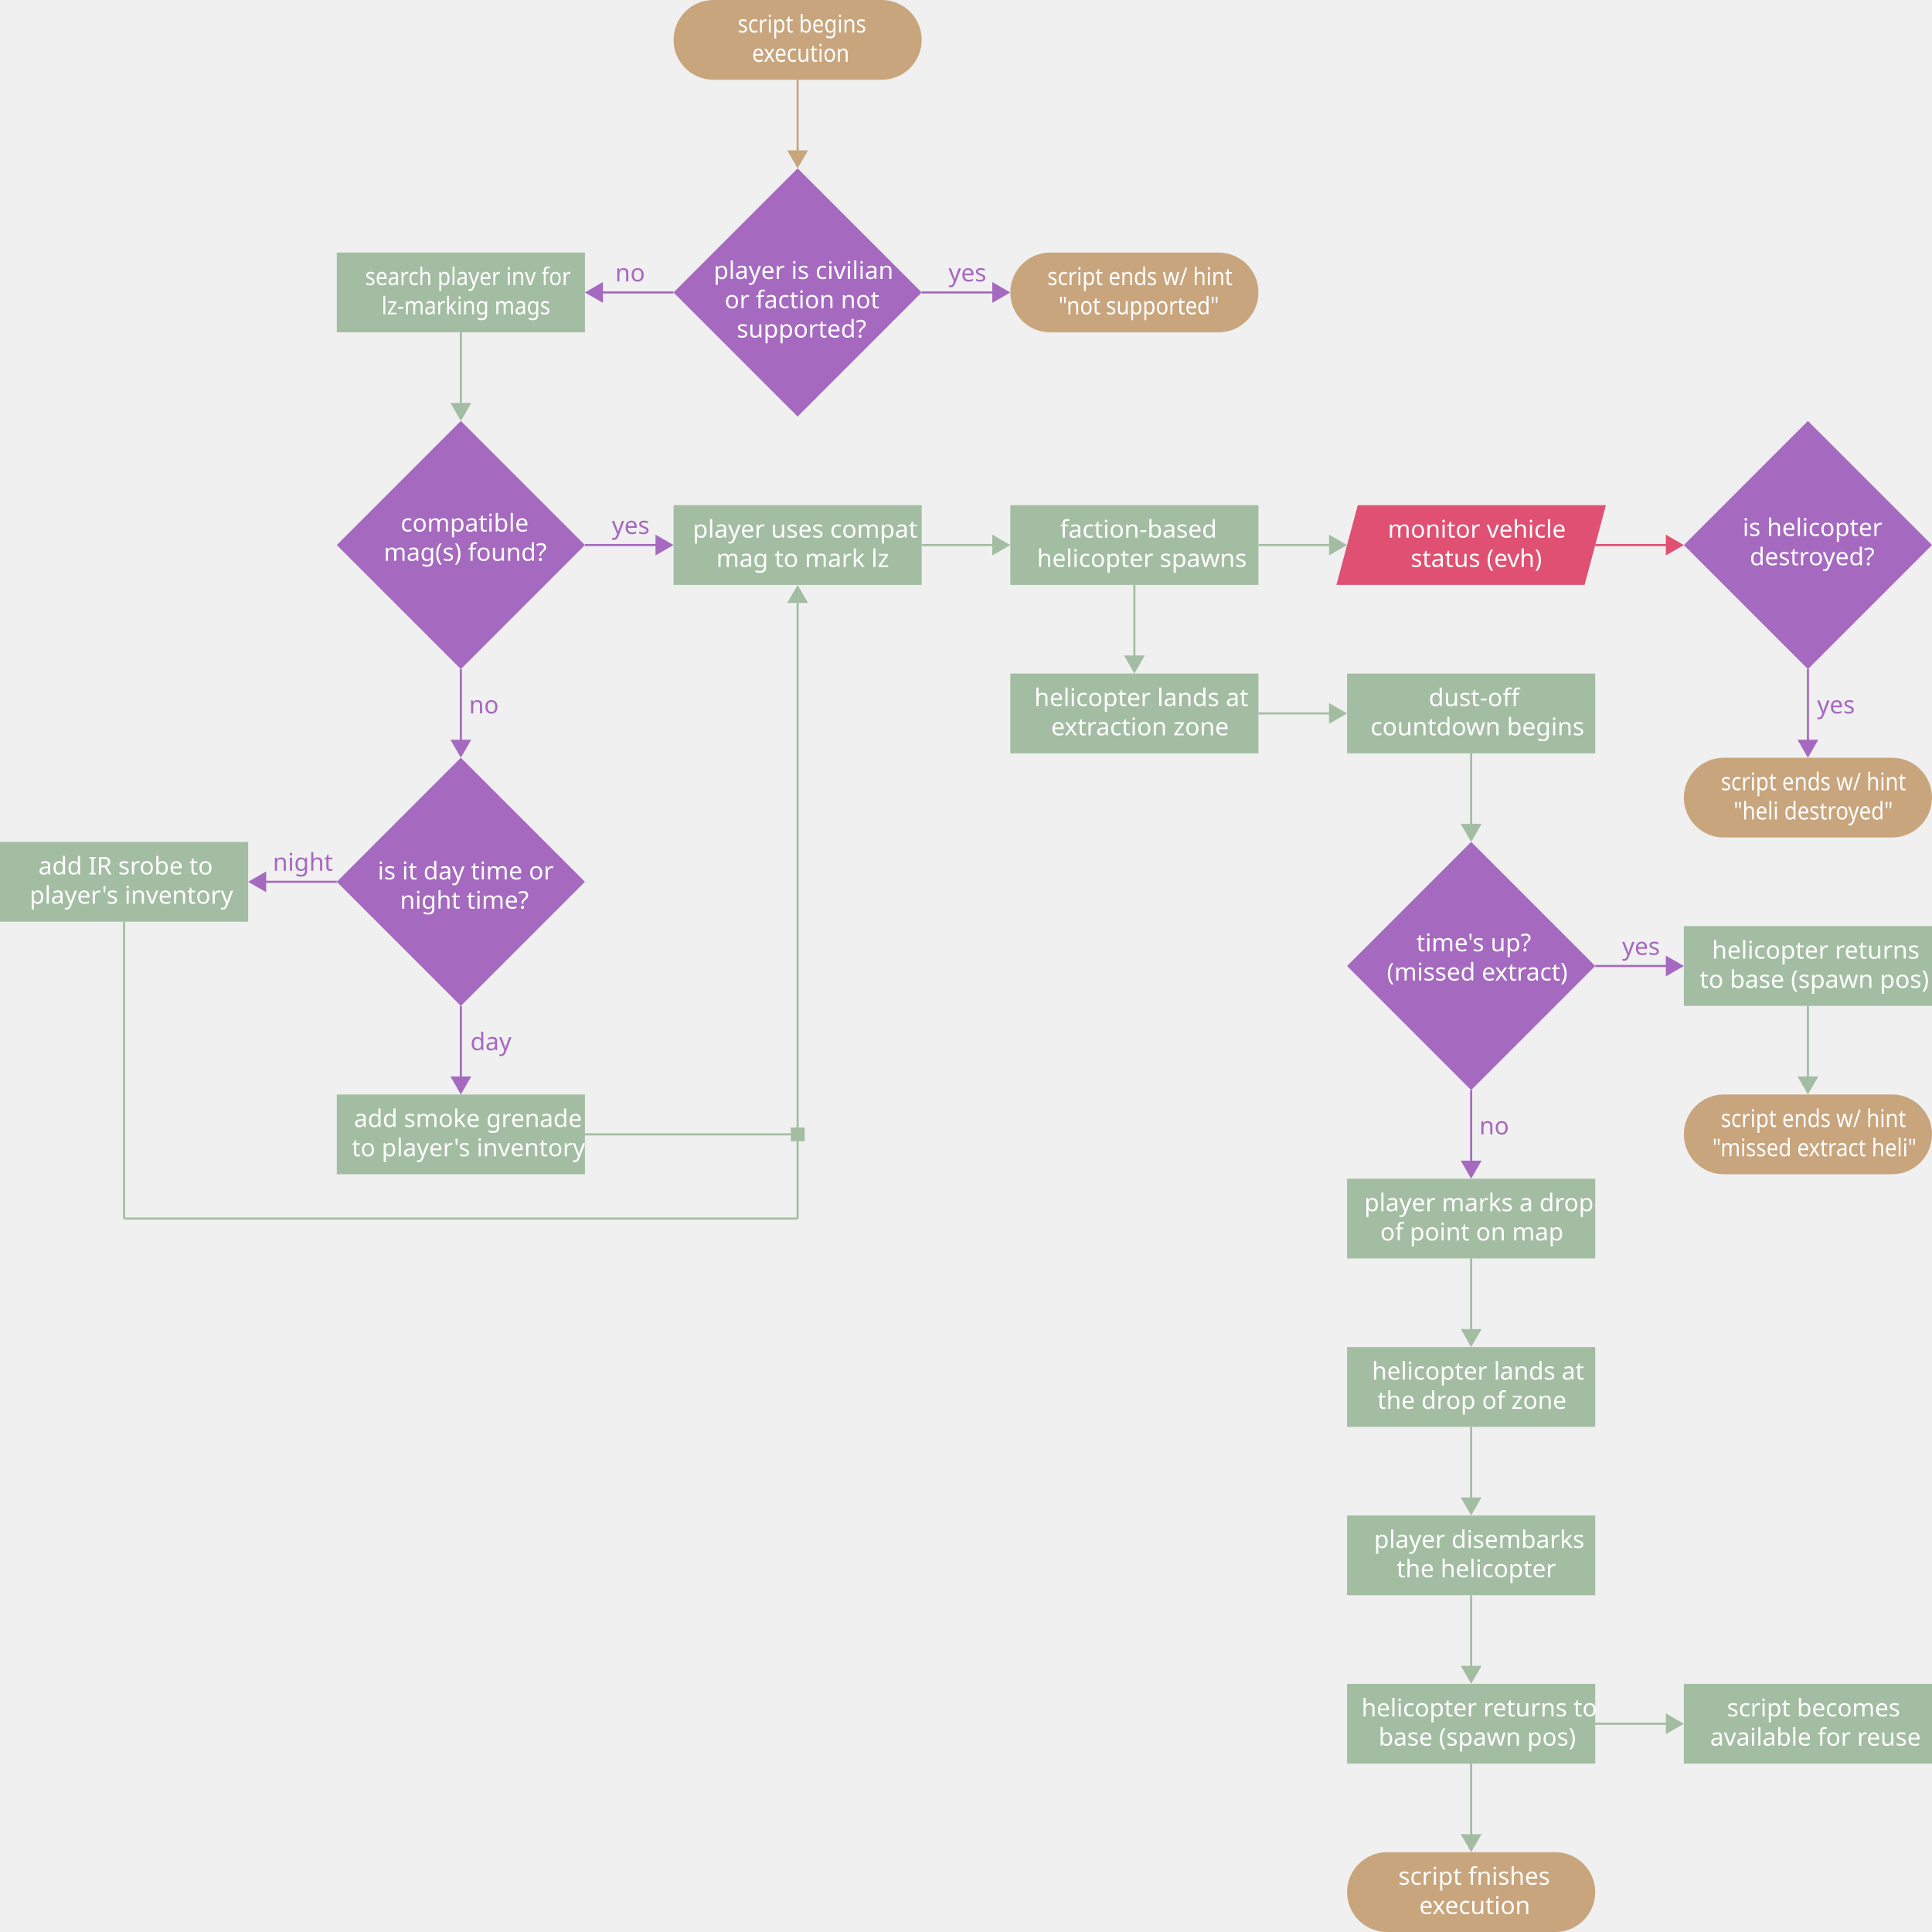
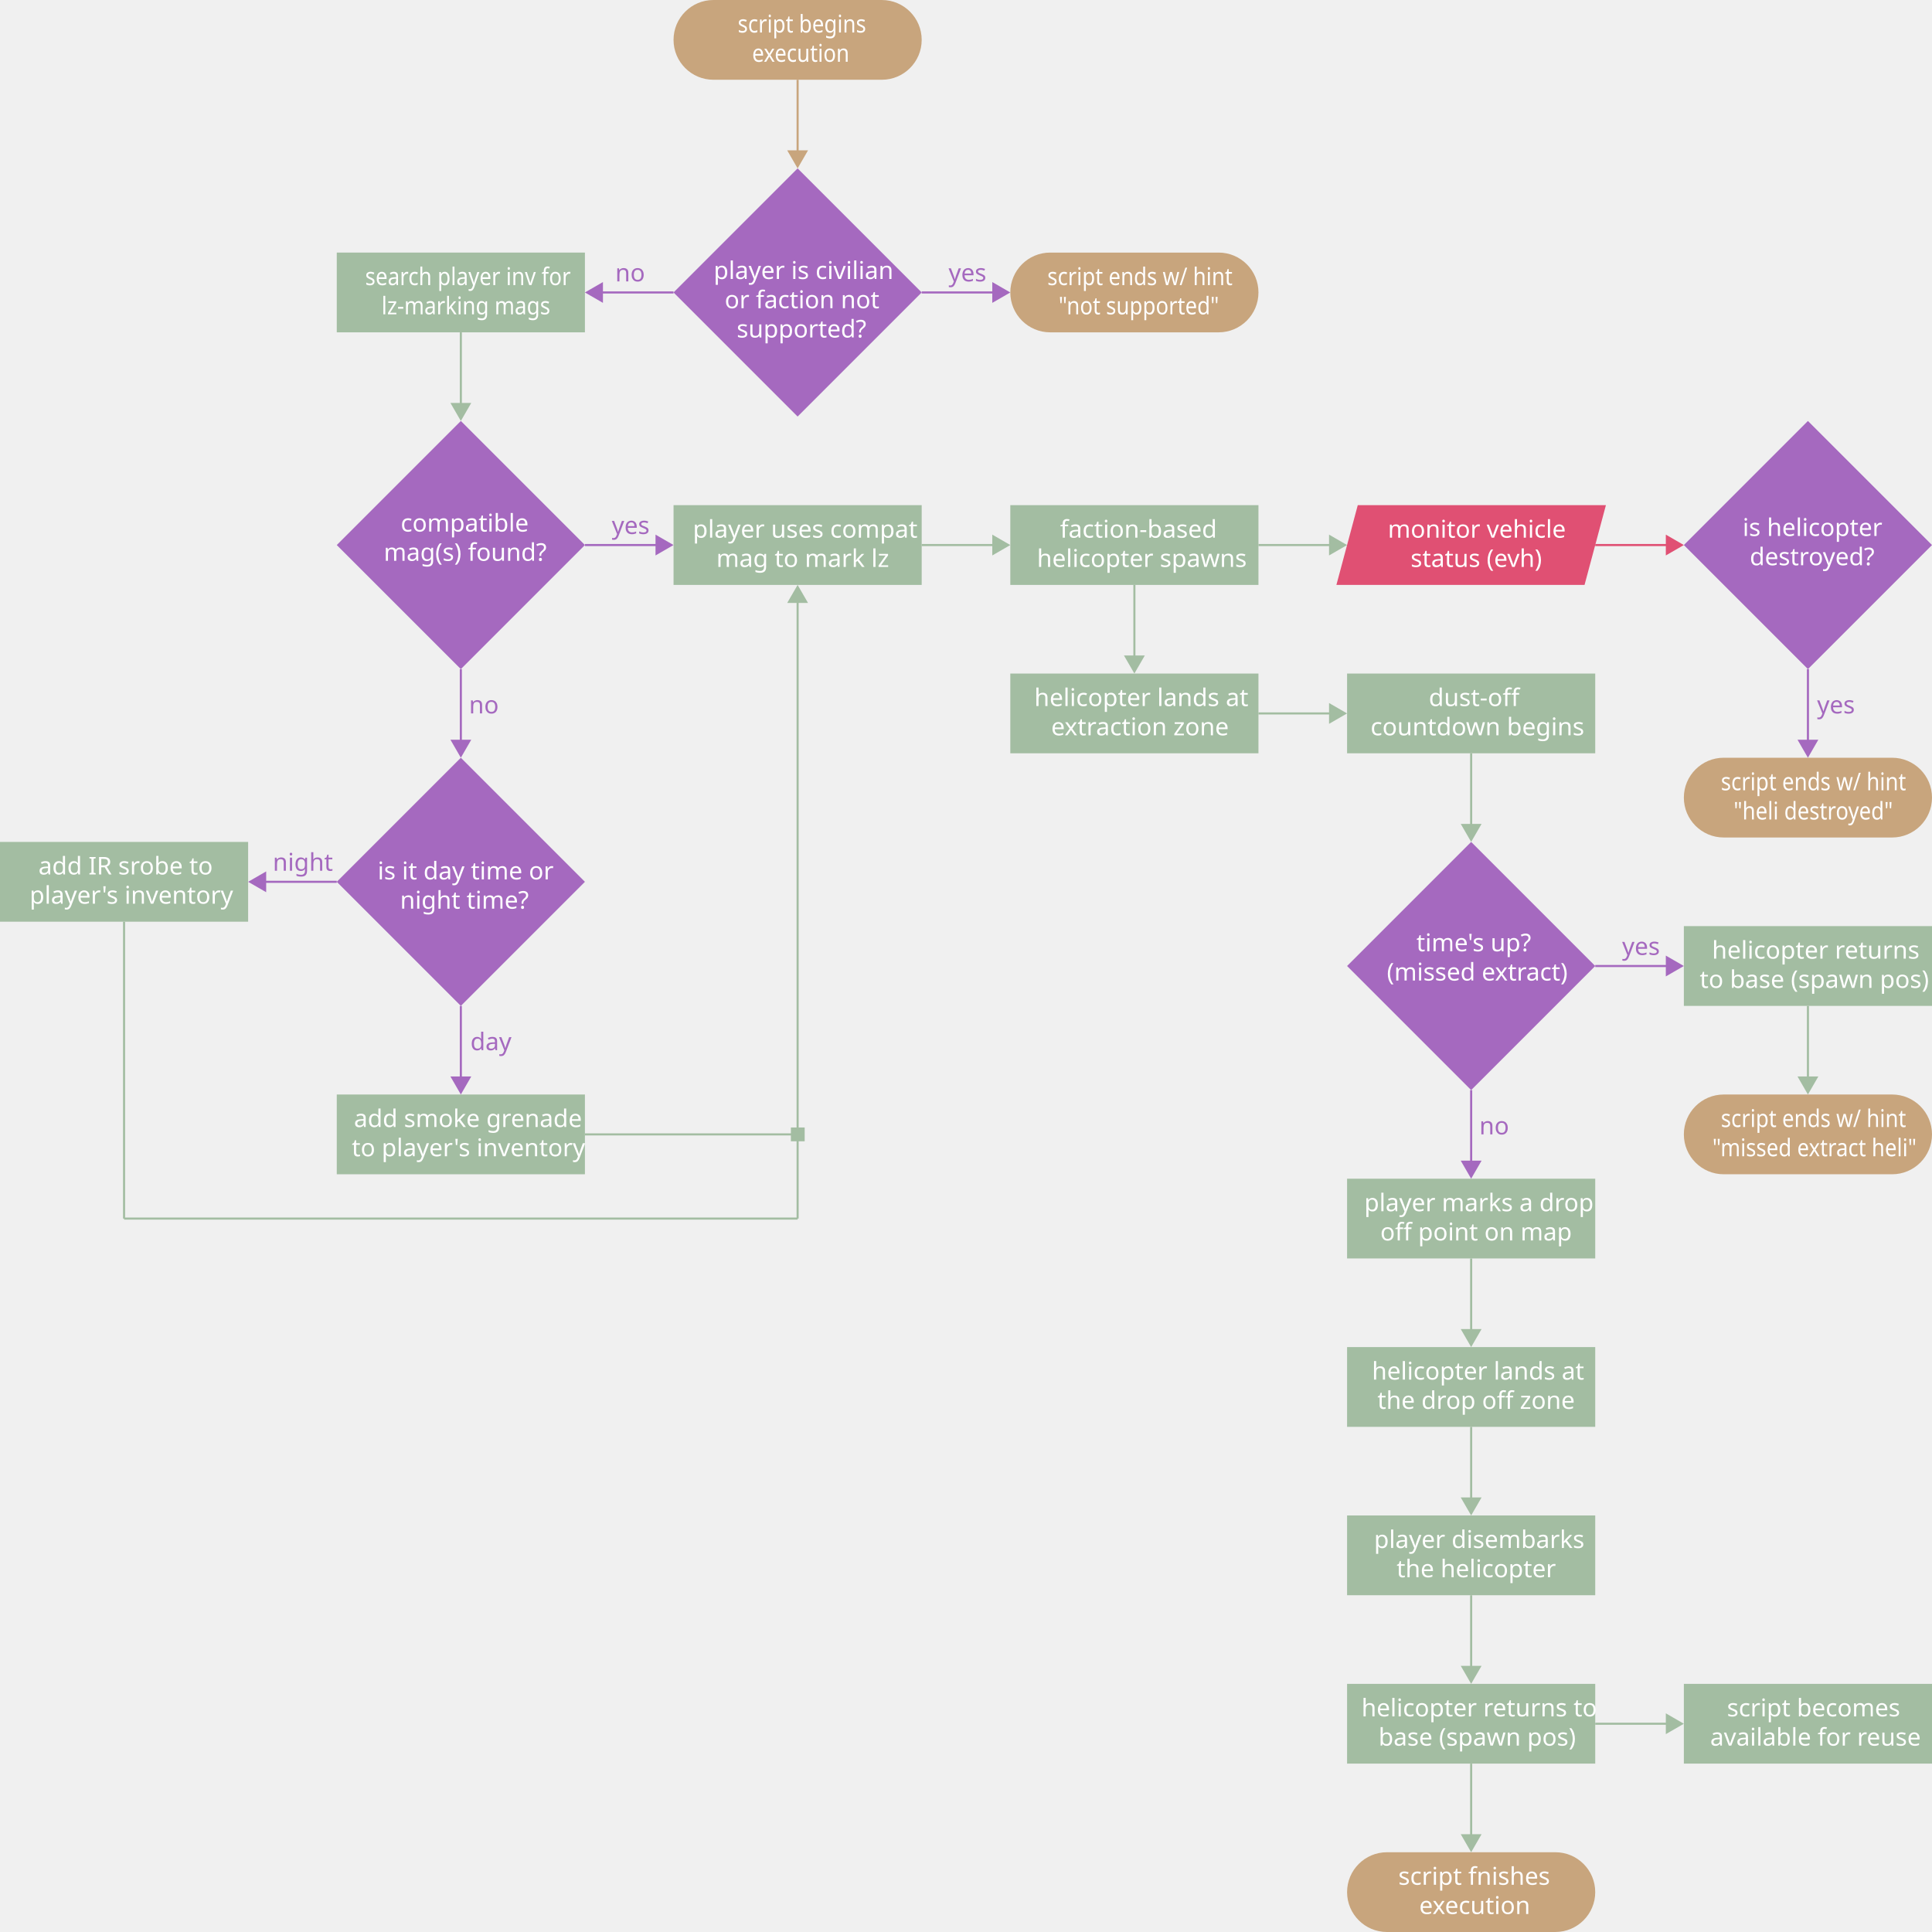
<svg xmlns="http://www.w3.org/2000/svg" viewBox="0 0 462.619 462.619">
  <defs>
    <style>.a,.d,.f,.h{fill:none;stroke-miterlimit:10;stroke-width:0.5px;}.a{stroke:#c8a57d;}.b{fill:#c8a57d;}.c,.j{fill:#a569bf;}.d{stroke:#a569bf;}.e{fill:#a3bda2;}.f{stroke:#a3bda2;}.g{fill:#e05073;}.h{stroke:#e05073;}.i,.j{font-size:5.836px;font-family:SegoeUI, Segoe UI;}.i{fill:#fff;}</style>
  </defs>
  <line class="a" x1="190.99" y1="19.099" x2="190.99" y2="36.732" />
  <polygon class="b" points="188.496 36.003 190.989 40.32 193.482 36.003 188.496 36.003" />
  <rect class="b" x="161.28" width="59.419" height="19.099" rx="9.549" />
  <rect class="c" x="172.024" y="52.205" width="42.016" height="42.016" transform="translate(2.726 154.754) rotate(-45)" />
  <line class="d" x1="220.699" y1="70.029" x2="238.332" y2="70.029" />
  <polygon class="c" points="237.603 72.523 241.92 70.03 237.603 67.537 237.603 72.523" />
  <rect class="b" x="241.92" y="60.48" width="59.419" height="19.099" rx="9.549" />
  <line class="d" x1="161.28" y1="70.029" x2="143.647" y2="70.029" />
  <polygon class="c" points="144.376 67.536 140.059 70.029 144.376 72.522 144.376 67.536" />
  <rect class="e" x="80.64" y="60.48" width="59.419" height="19.099" />
  <line class="f" x1="110.349" y1="79.579" x2="110.349" y2="97.212" />
  <polygon class="e" points="107.856 96.483 110.349 100.8 112.842 96.483 107.856 96.483" />
  <rect class="c" x="91.384" y="112.685" width="42.016" height="42.016" transform="translate(-63.659 115.447) rotate(-45)" />
  <line class="d" x1="140.059" y1="130.51" x2="157.692" y2="130.51" />
  <polygon class="c" points="156.963 133.003 161.28 130.51 156.963 128.017 156.963 133.003" />
  <line class="f" x1="220.699" y1="130.51" x2="238.332" y2="130.51" />
  <polygon class="e" points="237.603 133.003 241.92 130.51 237.603 128.017 237.603 133.003" />
  <rect class="e" x="161.28" y="120.96" width="59.419" height="19.099" />
  <rect class="e" x="241.92" y="120.96" width="59.419" height="19.099" />
  <line class="f" x1="301.339" y1="130.51" x2="318.972" y2="130.51" />
  <polygon class="e" points="318.243 133.003 322.56 130.51 318.243 128.017 318.243 133.003" />
  <polygon class="g" points="379.42 140.059 320.001 140.059 325.119 120.96 384.538 120.96 379.42 140.059" />
  <rect class="c" x="413.944" y="112.685" width="42.016" height="42.016" transform="translate(30.817 343.532) rotate(-45)" />
  <line class="h" x1="381.979" y1="130.51" x2="399.612" y2="130.51" />
  <polygon class="g" points="398.883 133.003 403.2 130.51 398.883 128.017 398.883 133.003" />
  <line class="d" x1="432.91" y1="160.219" x2="432.91" y2="177.852" />
  <polygon class="c" points="430.416 177.123 432.909 181.44 435.402 177.123 430.416 177.123" />
  <rect class="b" x="403.2" y="181.44" width="59.419" height="19.099" rx="9.549" />
  <line class="f" x1="271.63" y1="140.059" x2="271.63" y2="157.692" />
  <polygon class="e" points="269.136 156.963 271.629 161.28 274.122 156.963 269.136 156.963" />
  <rect class="e" x="241.92" y="161.28" width="59.419" height="19.099" />
  <line class="f" x1="301.339" y1="170.83" x2="318.972" y2="170.83" />
  <polygon class="e" points="318.243 173.323 322.56 170.83 318.243 168.337 318.243 173.323" />
  <rect class="e" x="322.56" y="161.28" width="59.419" height="19.099" />
  <line class="f" x1="352.27" y1="180.379" x2="352.27" y2="198.012" />
  <polygon class="e" points="349.776 197.283 352.269 201.6 354.762 197.283 349.776 197.283" />
  <rect class="c" x="333.304" y="213.485" width="42.016" height="42.016" transform="translate(-64.079 316.034) rotate(-45)" />
  <line class="d" x1="381.979" y1="231.31" x2="399.612" y2="231.31" />
  <polygon class="c" points="398.883 233.803 403.2 231.31 398.883 228.817 398.883 233.803" />
  <rect class="e" x="403.2" y="221.76" width="59.419" height="19.099" />
  <line class="f" x1="432.91" y1="240.859" x2="432.91" y2="258.492" />
  <polygon class="e" points="430.416 257.763 432.909 262.08 435.402 257.763 430.416 257.763" />
  <rect class="b" x="403.2" y="262.08" width="59.419" height="19.099" rx="9.549" />
  <line class="d" x1="352.27" y1="261.019" x2="352.27" y2="278.652" />
  <polygon class="c" points="349.776 277.923 352.269 282.24 354.762 277.923 349.776 277.923" />
  <rect class="e" x="322.56" y="282.24" width="59.419" height="19.099" />
  <line class="f" x1="352.27" y1="301.339" x2="352.27" y2="318.972" />
  <polygon class="e" points="349.776 318.243 352.269 322.56 354.762 318.243 349.776 318.243" />
  <rect class="e" x="322.56" y="322.56" width="59.419" height="19.099" />
  <line class="f" x1="352.27" y1="341.659" x2="352.27" y2="359.292" />
  <polygon class="e" points="349.776 358.563 352.269 362.88 354.762 358.563 349.776 358.563" />
  <rect class="e" x="322.56" y="362.88" width="59.419" height="19.099" />
  <line class="f" x1="352.27" y1="381.979" x2="352.27" y2="399.612" />
  <polygon class="e" points="349.776 398.883 352.269 403.2 354.762 398.883 349.776 398.883" />
  <rect class="e" x="322.56" y="403.2" width="59.419" height="19.099" />
  <line class="f" x1="381.979" y1="412.75" x2="399.612" y2="412.75" />
  <polygon class="e" points="398.883 415.243 403.2 412.75 398.883 410.257 398.883 415.243" />
  <rect class="e" x="403.2" y="403.2" width="59.419" height="19.099" />
  <line class="f" x1="352.27" y1="422.299" x2="352.27" y2="439.932" />
  <polygon class="e" points="349.776 439.203 352.269 443.52 354.762 439.203 349.776 439.203" />
  <rect class="b" x="322.56" y="443.52" width="59.419" height="19.099" rx="9.549" />
  <line class="d" x1="110.349" y1="160.219" x2="110.349" y2="177.852" />
  <polygon class="c" points="107.856 177.123 110.349 181.44 112.842 177.123 107.856 177.123" />
  <rect class="c" x="91.384" y="193.325" width="42.016" height="42.016" transform="translate(-120.68 139.066) rotate(-45)" />
  <line class="d" x1="63.007" y1="211.15" x2="80.64" y2="211.15" />
  <polygon class="c" points="63.736 213.643 59.419 211.15 63.736 208.657 63.736 213.643" />
  <line class="d" x1="110.349" y1="240.859" x2="110.349" y2="258.492" />
  <polygon class="c" points="107.856 257.763 110.349 262.08 112.842 257.763 107.856 257.763" />
  <rect class="e" y="201.6" width="59.419" height="19.099" />
  <rect class="e" x="80.64" y="262.08" width="59.419" height="19.099" />
  <line class="f" x1="29.709" y1="220.699" x2="29.709" y2="291.79" />
  <line class="f" x1="190.99" y1="291.79" x2="29.709" y2="291.79" />
  <line class="f" x1="190.99" y1="291.79" x2="190.99" y2="143.647" />
  <polygon class="e" points="193.483 144.376 190.99 140.059 188.497 144.376 193.483 144.376" />
  <line class="f" x1="140.059" y1="271.63" x2="191.113" y2="271.63" />
  <rect class="e" x="189.38" y="269.979" width="3.301" height="3.301" />
  <text class="i" transform="translate(176.649 7.786) scale(0.876 1)">
    <tspan xml:space="preserve">script begins  </tspan>
    <tspan x="3.92" y="7.003">execution</tspan>
  </text>
  <text class="i" transform="translate(87.443 68.265) scale(0.884 1)">search player inv for <tspan x="4.427" y="7.003">lz-marking mags</tspan>
  </text>
  <text class="i" transform="translate(250.788 68.265) scale(0.876 1)">
    <tspan xml:space="preserve">script ends w/ hint  </tspan>
    <tspan x="3.072" y="7.003">"not supported"</tspan>
  </text>
  <text class="i" transform="translate(170.879 66.799)">player is civilian <tspan x="2.636" y="7.003">or faction not </tspan>
    <tspan x="5.525" y="14.006">supported?</tspan>
  </text>
  <text class="i" transform="translate(95.936 127.278)">compatible <tspan x="-4.052" y="7.003">mag(s) found?</tspan>
  </text>
  <text class="i" transform="translate(165.895 128.746) scale(1.009 1)">player uses compat <tspan x="5.569" y="7.003">mag to mark lz</tspan>
  </text>
  <text class="i" transform="translate(253.819 128.746) scale(1.009 1)">faction-based <tspan x="-5.477" y="7.003">helicopter spawns</tspan>
  </text>
  <text class="i" transform="translate(332.314 128.746)">monitor vehicle <tspan x="5.457" y="7.003">status (evh)</tspan>
  </text>
  <text class="i" transform="translate(247.652 169.065) scale(1.009 1)">helicopter lands at <tspan x="4.001" y="7.003">extraction zone</tspan>
  </text>
  <text class="i" transform="translate(412.067 189.225) scale(0.876 1)">
    <tspan xml:space="preserve">script ends w/ hint  </tspan>
    <tspan x="3.483" y="7.003">"heli destroyed"</tspan>
  </text>
  <text class="i" transform="translate(409.928 229.546) scale(1.009 1)">helicopter returns <tspan x="-2.906" y="7.003">to base (spawn pos)</tspan>
  </text>
  <text class="i" transform="translate(412.067 269.865) scale(0.876 1)">
    <tspan xml:space="preserve">script ends w/ hint  </tspan>
    <tspan x="-2.321" y="7.003">"missed extract heli"</tspan>
  </text>
-   <text class="i" transform="translate(326.669 290.025)">player marks a drop <tspan x="3.831" y="7.003">of point on map</tspan>
+   <text class="i" transform="translate(326.669 290.025)">player marks a drop <tspan x="3.831" y="7.003">off point on map</tspan>
  </text>
-   <text class="i" transform="translate(328.506 330.346)">helicopter lands at <tspan x="1.311" y="7.003">the drop of zone</tspan>
+   <text class="i" transform="translate(328.506 330.346)">helicopter lands at <tspan x="1.311" y="7.003">the drop off zone</tspan>
  </text>
  <text class="i" transform="translate(329.006 370.666)">player disembarks <tspan x="5.405" y="7.003">the helicopter</tspan>
  </text>
  <text class="i" transform="translate(325.996 410.986)">helicopter returns to <tspan x="4.089" y="7.003">base (spawn pos)</tspan>
  </text>
  <text class="i" transform="translate(413.523 410.986)">script becomes <tspan x="-4.018" y="7.003">available for reuse</tspan>
  </text>
  <text class="i" transform="translate(334.829 451.306)">script fnishes <tspan x="4.994" y="7.003">execution</tspan>
  </text>
  <text class="i" transform="translate(84.754 269.865)">add smoke grenade <tspan x="-0.527" y="7.003">to player's inventory</tspan>
  </text>
  <text class="i" transform="translate(9.205 209.386)">
    <tspan xml:space="preserve">add IR srobe to  </tspan>
    <tspan x="-2.12" y="7.003">player's inventory</tspan>
  </text>
  <text class="i" transform="translate(90.438 210.571)">is it day time or <tspan x="5.353" y="7.003">night time?</tspan>
  </text>
  <text class="i" transform="translate(339.152 227.782)">time's up? <tspan x="-7.072" y="7.003">(missed extract)</tspan>
  </text>
  <text class="i" transform="translate(417.273 128.34)">is helicopter <tspan x="1.704" y="7.003">destroyed?</tspan>
  </text>
  <text class="j" transform="translate(227.133 67.377)">yes</text>
  <text class="j" transform="translate(147.309 67.377)">no</text>
  <text class="j" transform="translate(146.494 127.857)">yes</text>
  <text class="j" transform="translate(112.294 170.829)">no</text>
  <text class="j" transform="translate(65.313 208.497)">night</text>
  <text class="j" transform="translate(112.632 251.47)">day</text>
  <text class="j" transform="translate(435.1 170.829)">yes</text>
  <text class="j" transform="translate(388.414 228.657)">yes</text>
  <text class="j" transform="translate(354.214 271.63)">no</text>
  <text class="i" transform="translate(342.117 169.065) scale(1.009 1)">
    <tspan xml:space="preserve">dust-off  </tspan>
    <tspan x="-13.83" y="7.003">countdown begins</tspan>
  </text>
</svg>
